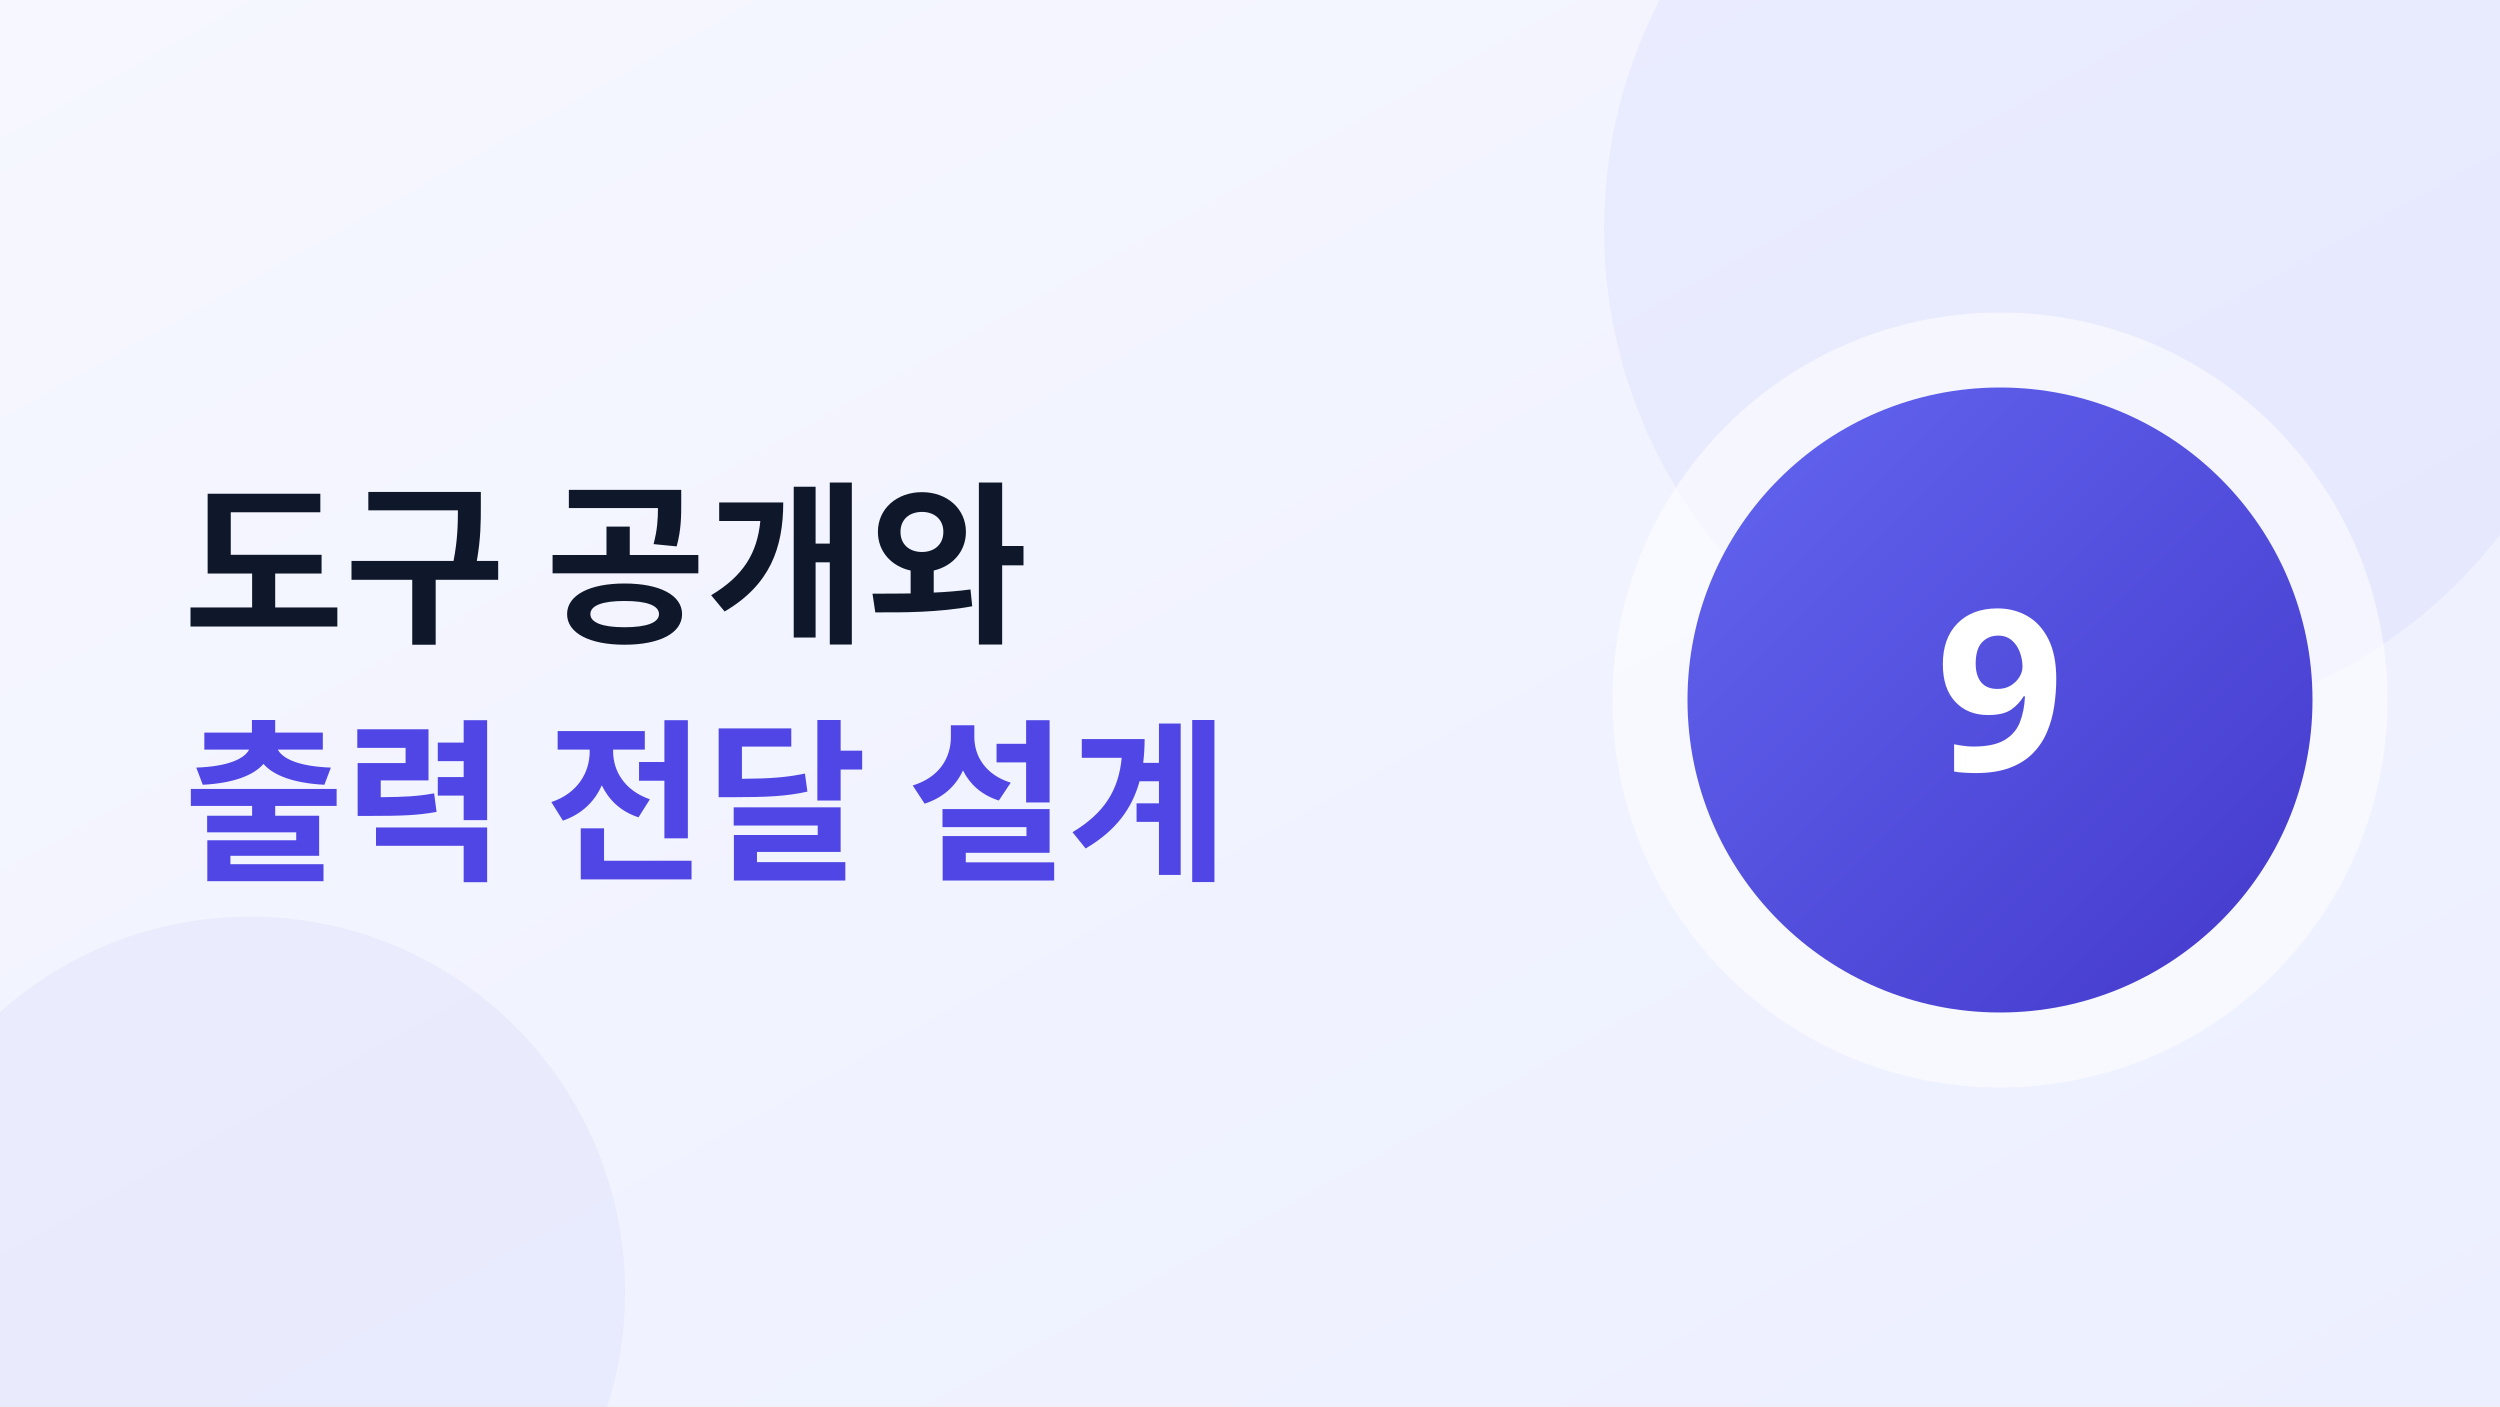
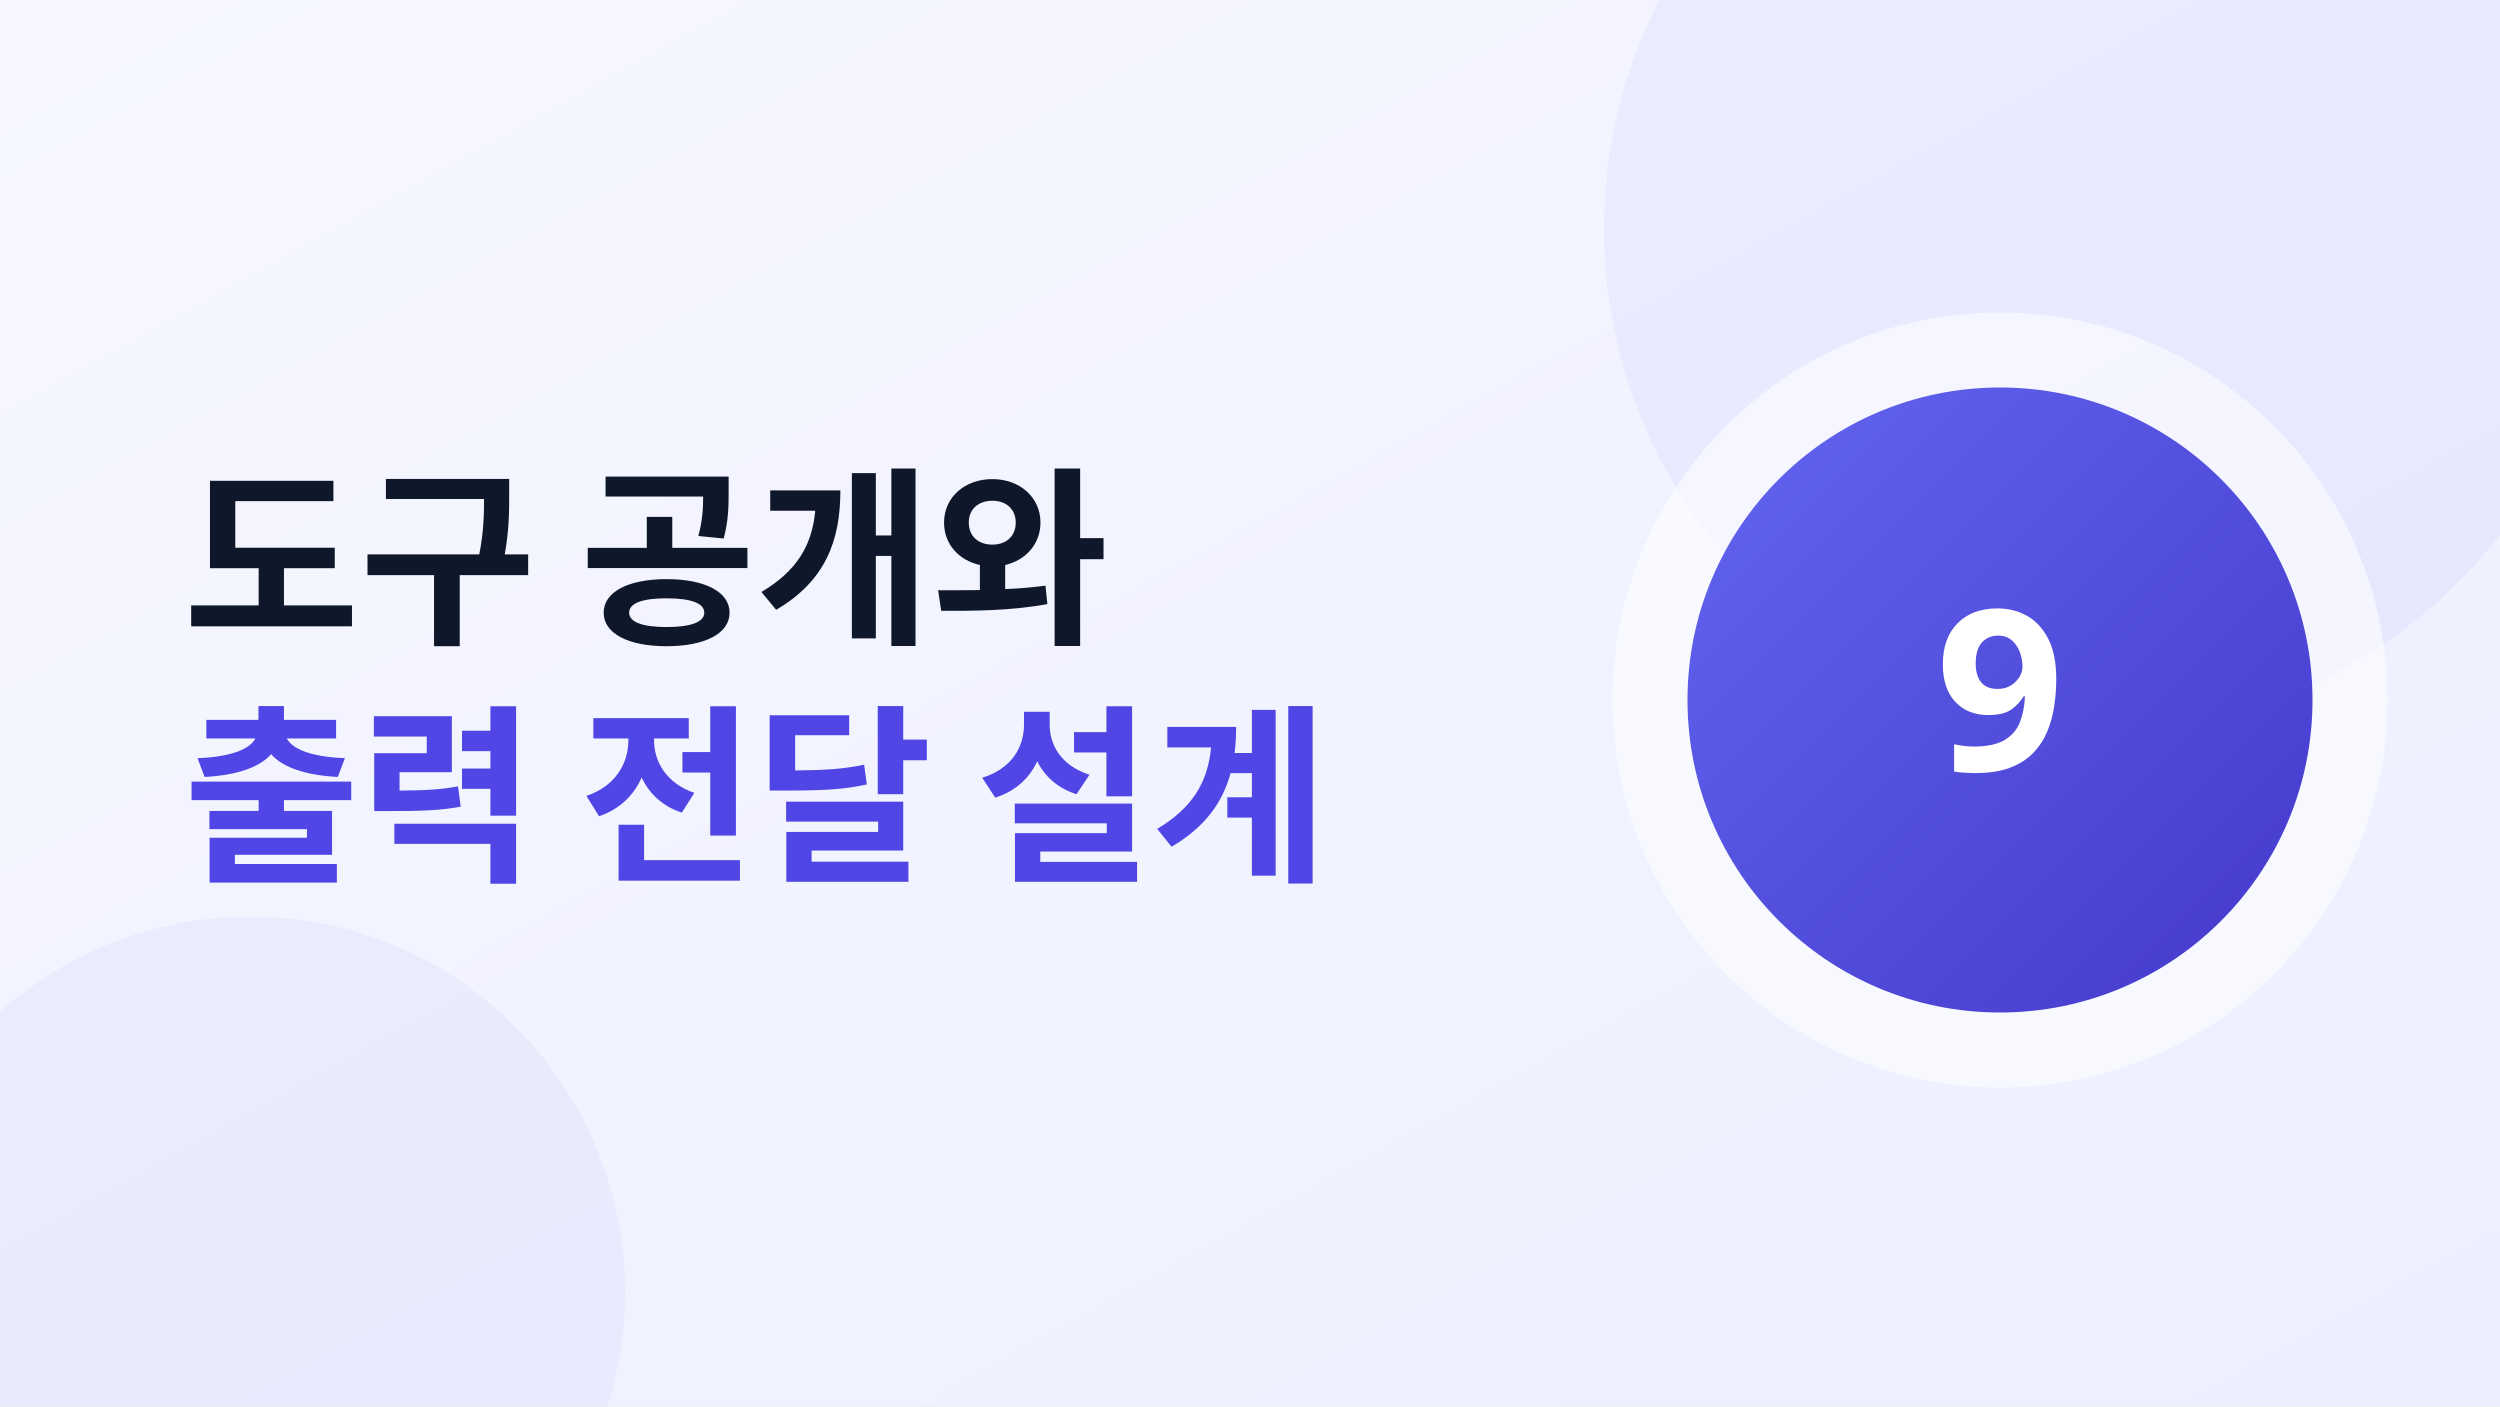
<svg xmlns="http://www.w3.org/2000/svg" viewBox="0 0 1200 675" role="img" aria-label="TECH NOTE · 하네스 9편 — 도구 공개와 출력 전달 설계">
  <defs>
    <linearGradient id="bg" x1="0" y1="0" x2="1" y2="1">
      <stop offset="0" stop-color="#f6f7ff" />
      <stop offset="1" stop-color="#ecefff" />
    </linearGradient>
    <linearGradient id="badge" x1="0" y1="0" x2="1" y2="1">
      <stop offset="0" stop-color="#6366f1" />
      <stop offset="1" stop-color="#4338ca" />
    </linearGradient>
  </defs>
  <rect width="1200" height="675" fill="url(#bg)" />
  <circle cx="1010" cy="110" r="240" fill="#6366f1" opacity="0.07" />
  <circle cx="120" cy="620" r="180" fill="#4338ca" opacity="0.05" />
-   <text x="88" y="302" font-family="Pretendard,'Pretendard Variable','Malgun Gothic','Apple SD Gothic Neo','Noto Sans KR',sans-serif" font-size="84" font-weight="800" fill="#0f172a">도구 공개와</text>
-   <text x="88" y="416" font-family="Pretendard,'Pretendard Variable','Malgun Gothic','Apple SD Gothic Neo','Noto Sans KR',sans-serif" font-size="84" font-weight="800" fill="#4f46e5">출력 전달 설계</text>
+   <text x="88" y="302" font-family="Pretendard,'Pretendard Variable','Malgun Gothic','Apple SD Gothic Neo','Noto Sans KR',sans-serif" font-size="92" font-weight="800" fill="#0f172a">도구 공개와</text>
+   <text x="88" y="416" font-family="Pretendard,'Pretendard Variable','Malgun Gothic','Apple SD Gothic Neo','Noto Sans KR',sans-serif" font-size="92" font-weight="800" fill="#4f46e5">출력 전달 설계</text>
  <circle cx="960" cy="336" r="186" fill="#ffffff" opacity="0.55" />
  <circle cx="960" cy="336" r="150" fill="url(#badge)" />
  <text x="960" y="370" text-anchor="middle" font-family="Pretendard,'Pretendard Variable','Malgun Gothic','Apple SD Gothic Neo','Noto Sans KR',sans-serif" font-size="108" font-weight="800" fill="#ffffff">9</text>
</svg>
